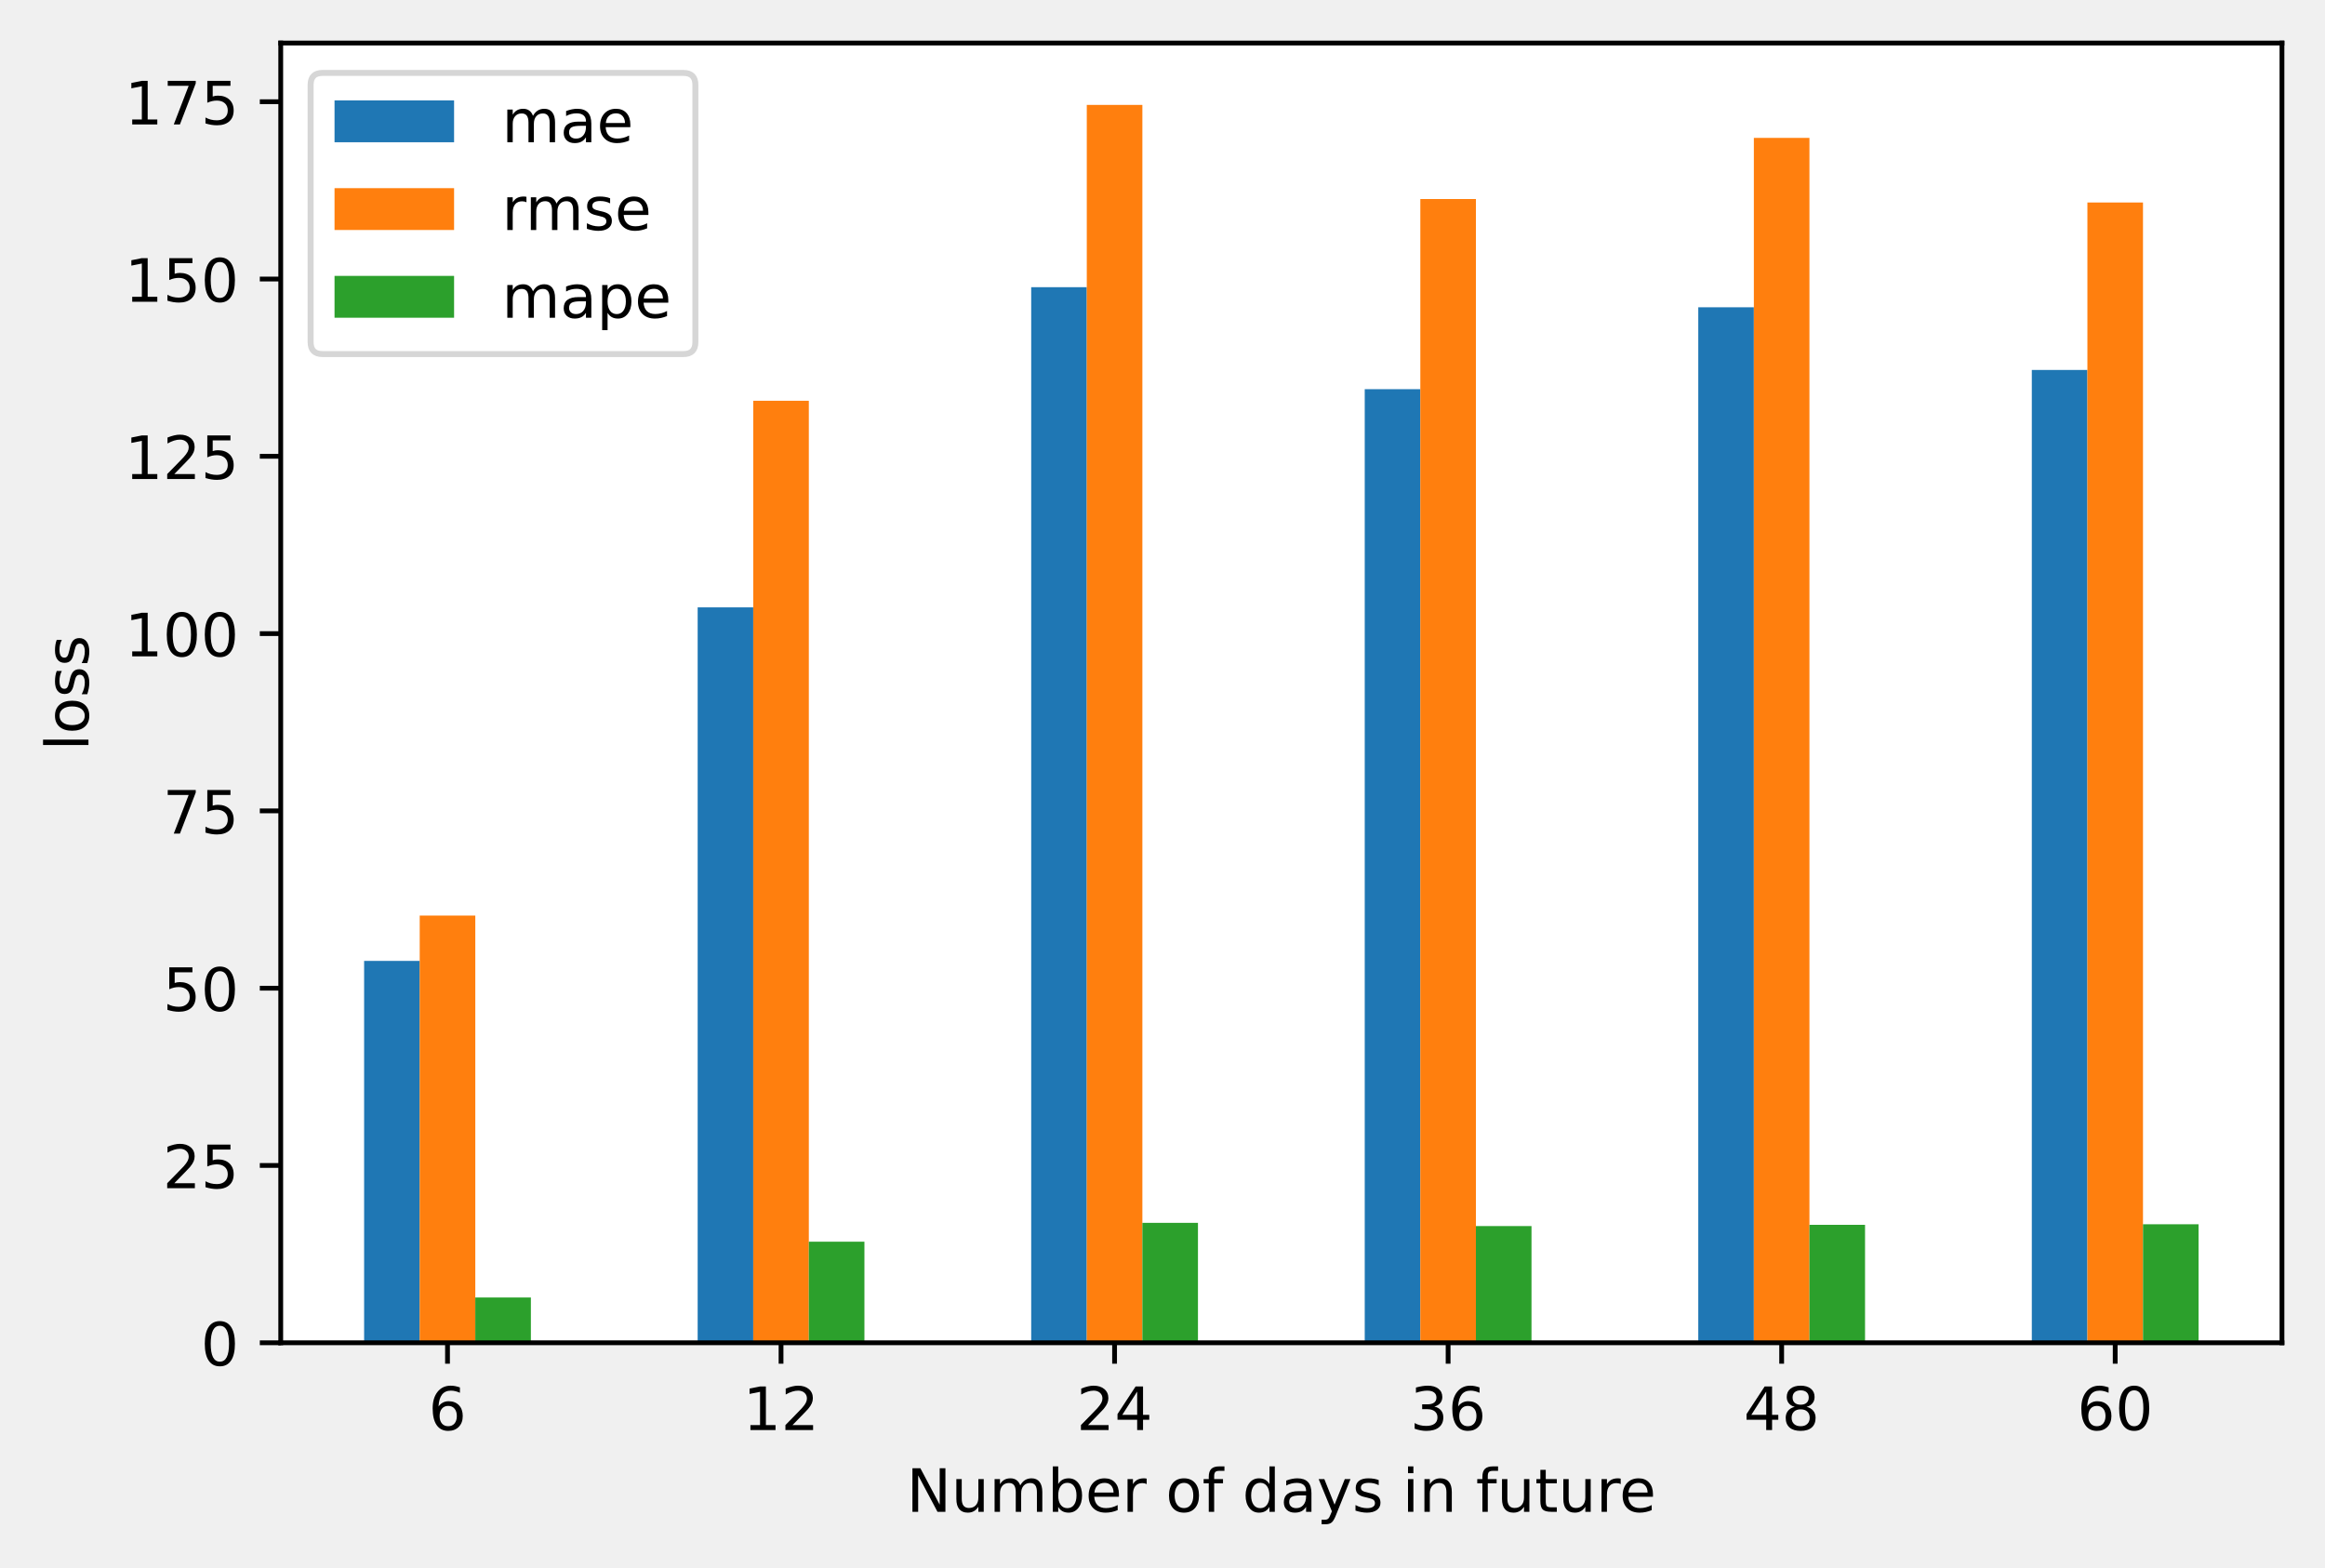
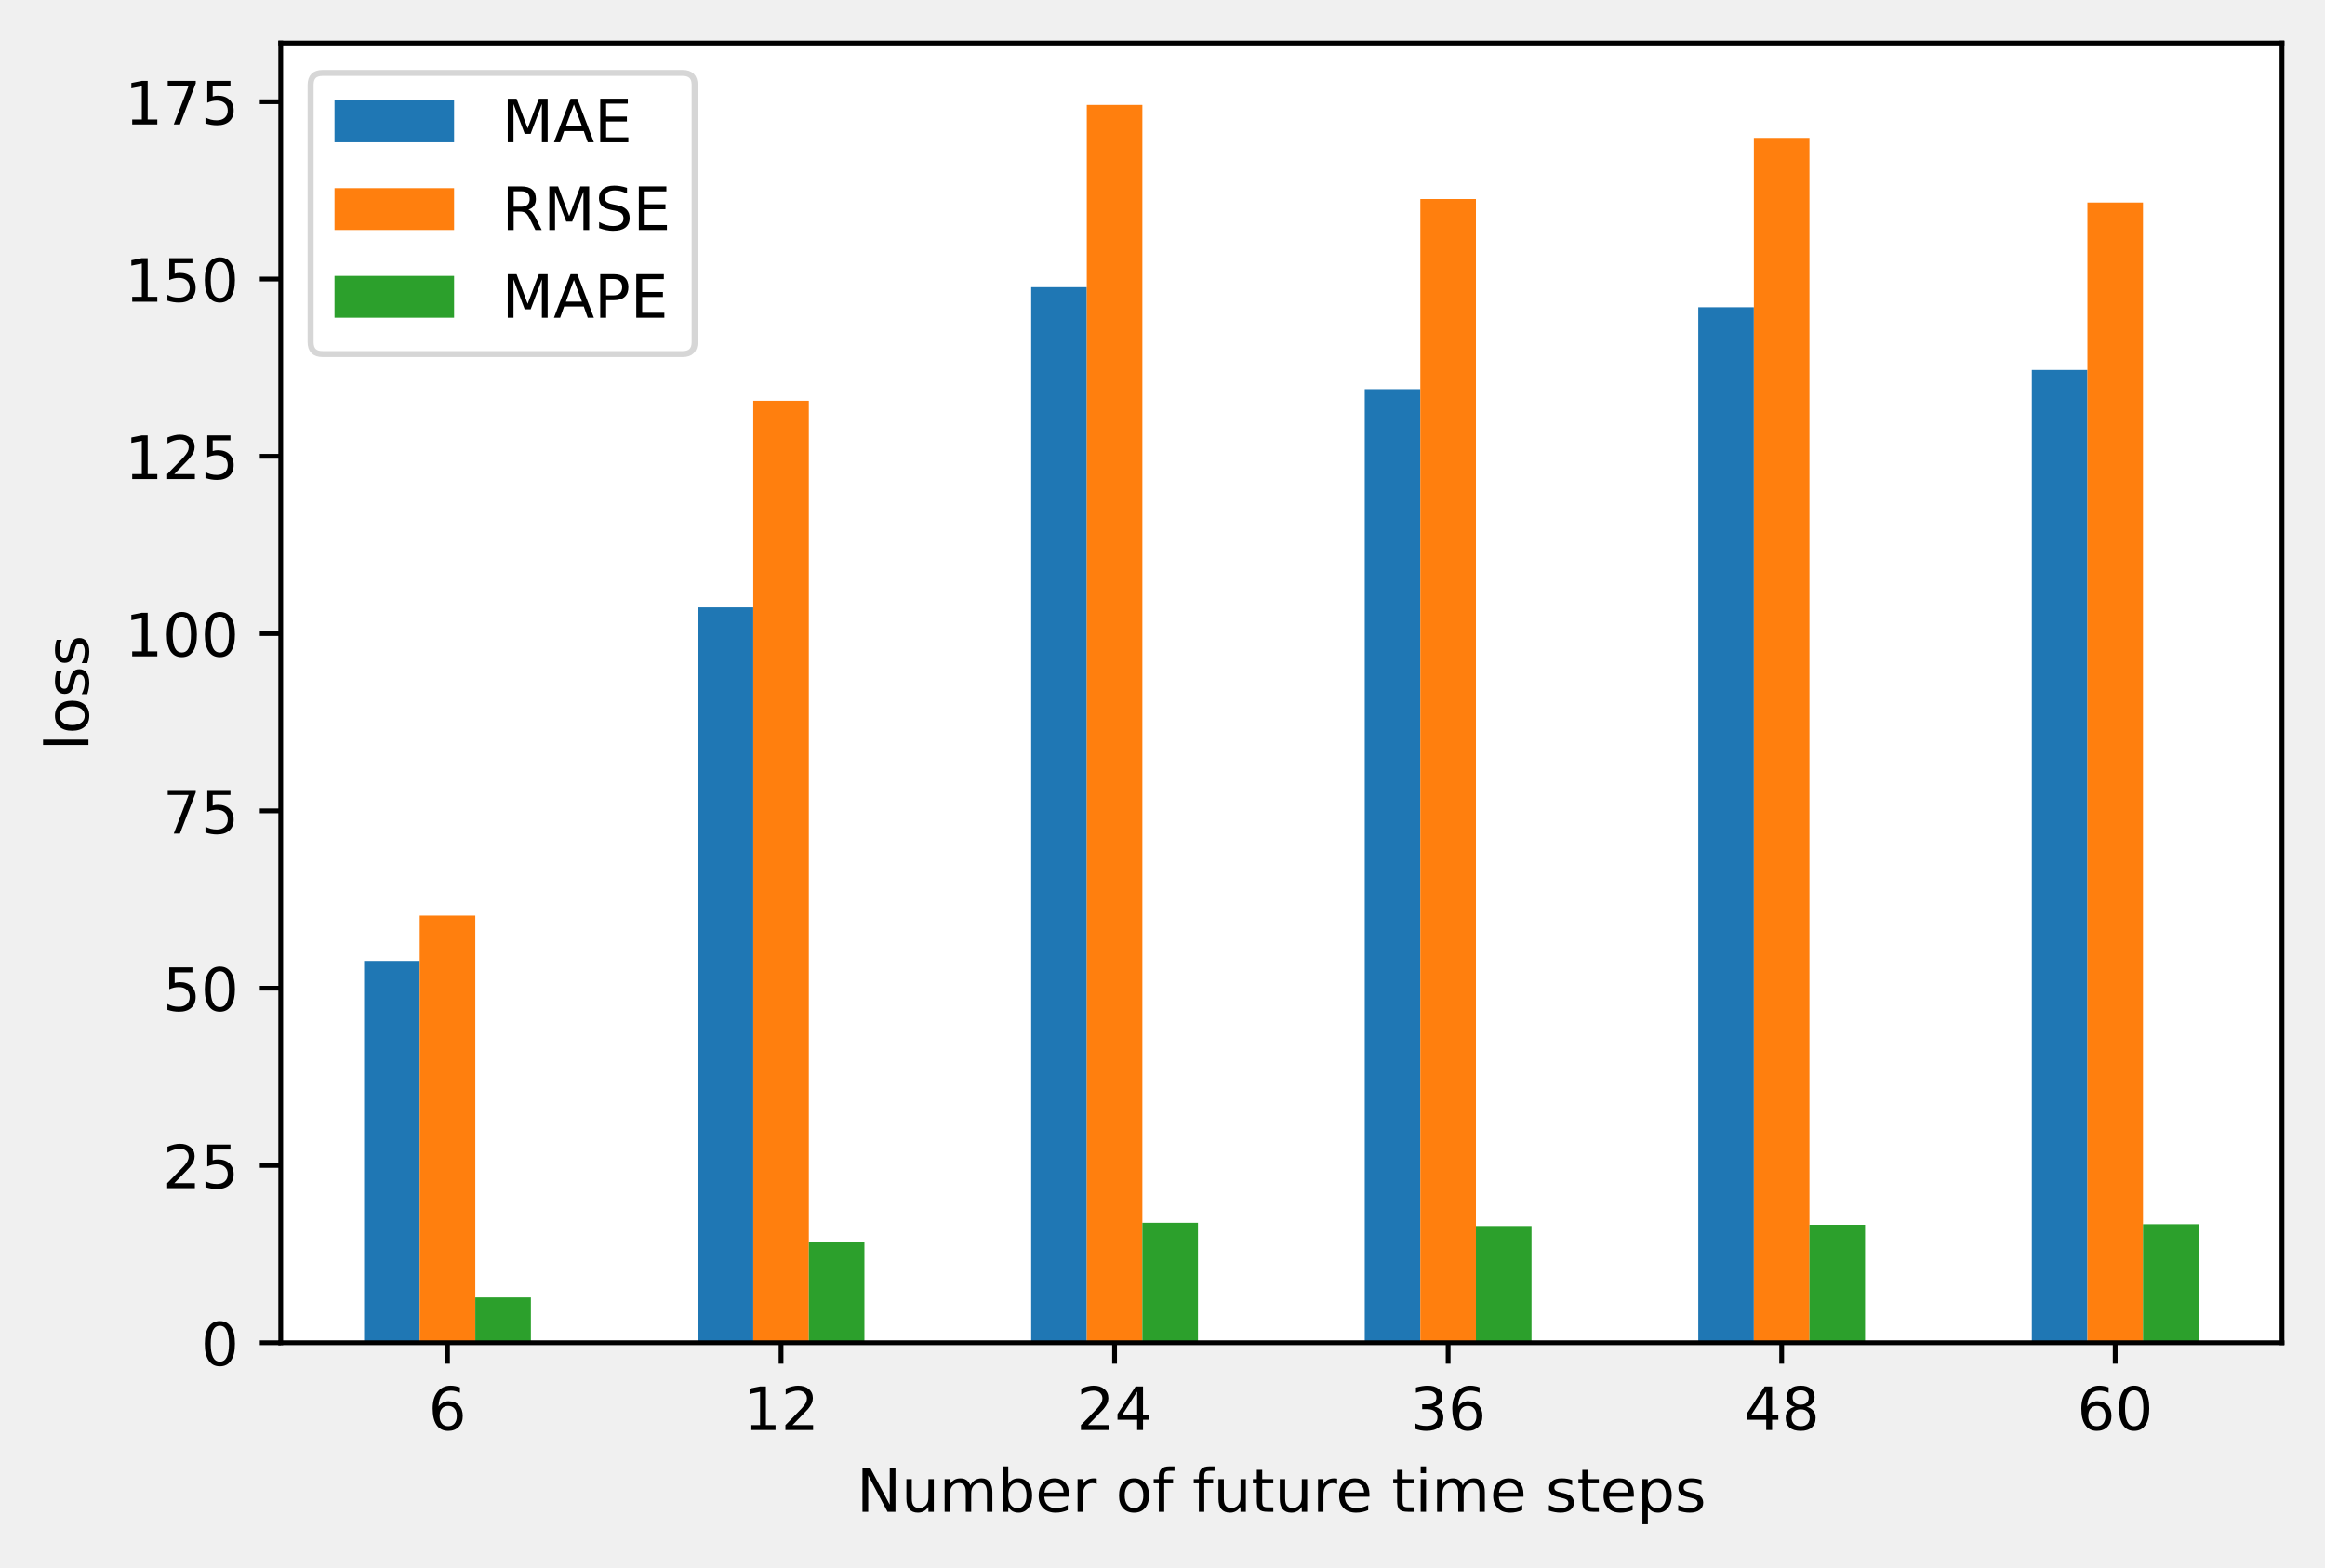
<svg xmlns="http://www.w3.org/2000/svg" xmlns:xlink="http://www.w3.org/1999/xlink" width="388.966pt" height="262.196pt" viewBox="0 0 388.966 262.196" version="1.1">
  <defs>
    <style type="text/css">*{stroke-linejoin: round; stroke-linecap: butt}</style>
  </defs>
  <g id="figure_1">
    <g id="patch_1">
      <path d="M -0 262.196  L 388.966 262.196  L 388.966 0  L -0 0  L -0 262.196  z " style="fill: none" />
    </g>
    <g id="axes_1">
      <g id="patch_2">
        <path d="M 46.966 224.64  L 381.766 224.64  L 381.766 7.2  L 46.966 7.2  z " style="fill: #ffffff" />
      </g>
      <g id="patch_3">
-         <path d="M 60.916 224.64  L 70.216 224.64  L 70.216 160.756  L 60.916 160.756  z " clip-path="url(#p98e20ea5db)" style="fill: #1f77b4" />
+         <path d="M 60.916 224.64  L 70.216 224.64  L 70.216 160.756  L 60.916 160.756  z " clip-path="url(#p33b979e347)" style="fill: #1f77b4" />
      </g>
      <g id="patch_4">
-         <path d="M 116.716 224.64  L 126.016 224.64  L 126.016 101.613  L 116.716 101.613  z " clip-path="url(#p98e20ea5db)" style="fill: #1f77b4" />
+         <path d="M 116.716 224.64  L 126.016 224.64  L 126.016 101.613  L 116.716 101.613  z " clip-path="url(#p33b979e347)" style="fill: #1f77b4" />
      </g>
      <g id="patch_5">
-         <path d="M 172.516 224.64  L 181.816 224.64  L 181.816 48.048  L 172.516 48.048  z " clip-path="url(#p98e20ea5db)" style="fill: #1f77b4" />
+         <path d="M 172.516 224.64  L 181.816 224.64  L 181.816 48.048  L 172.516 48.048  z " clip-path="url(#p33b979e347)" style="fill: #1f77b4" />
      </g>
      <g id="patch_6">
-         <path d="M 228.316 224.64  L 237.616 224.64  L 237.616 65.111  L 228.316 65.111  z " clip-path="url(#p98e20ea5db)" style="fill: #1f77b4" />
+         <path d="M 228.316 224.64  L 237.616 224.64  L 237.616 65.111  L 228.316 65.111  z " clip-path="url(#p33b979e347)" style="fill: #1f77b4" />
      </g>
      <g id="patch_7">
-         <path d="M 284.116 224.64  L 293.416 224.64  L 293.416 51.405  L 284.116 51.405  z " clip-path="url(#p98e20ea5db)" style="fill: #1f77b4" />
+         <path d="M 284.116 224.64  L 293.416 224.64  L 293.416 51.405  L 284.116 51.405  z " clip-path="url(#p33b979e347)" style="fill: #1f77b4" />
      </g>
      <g id="patch_8">
-         <path d="M 339.916 224.64  L 349.216 224.64  L 349.216 61.892  L 339.916 61.892  z " clip-path="url(#p98e20ea5db)" style="fill: #1f77b4" />
+         <path d="M 339.916 224.64  L 349.216 224.64  L 349.216 61.892  L 339.916 61.892  z " clip-path="url(#p33b979e347)" style="fill: #1f77b4" />
      </g>
      <g id="patch_9">
-         <path d="M 70.216 224.64  L 79.516 224.64  L 79.516 153.168  L 70.216 153.168  z " clip-path="url(#p98e20ea5db)" style="fill: #ff7f0e" />
+         <path d="M 70.216 224.64  L 79.516 224.64  L 79.516 153.168  L 70.216 153.168  z " clip-path="url(#p33b979e347)" style="fill: #ff7f0e" />
      </g>
      <g id="patch_10">
-         <path d="M 126.016 224.64  L 135.316 224.64  L 135.316 67.051  L 126.016 67.051  z " clip-path="url(#p98e20ea5db)" style="fill: #ff7f0e" />
+         <path d="M 126.016 224.64  L 135.316 224.64  L 135.316 67.051  L 126.016 67.051  z " clip-path="url(#p33b979e347)" style="fill: #ff7f0e" />
      </g>
      <g id="patch_11">
-         <path d="M 181.816 224.64  L 191.116 224.64  L 191.116 17.554  L 181.816 17.554  z " clip-path="url(#p98e20ea5db)" style="fill: #ff7f0e" />
+         <path d="M 181.816 224.64  L 191.116 224.64  L 191.116 17.554  L 181.816 17.554  z " clip-path="url(#p33b979e347)" style="fill: #ff7f0e" />
      </g>
      <g id="patch_12">
-         <path d="M 237.616 224.64  L 246.916 224.64  L 246.916 33.294  L 237.616 33.294  z " clip-path="url(#p98e20ea5db)" style="fill: #ff7f0e" />
+         <path d="M 237.616 224.64  L 246.916 224.64  L 246.916 33.294  L 237.616 33.294  z " clip-path="url(#p33b979e347)" style="fill: #ff7f0e" />
      </g>
      <g id="patch_13">
-         <path d="M 293.416 224.64  L 302.716 224.64  L 302.716 23.07  L 293.416 23.07  z " clip-path="url(#p98e20ea5db)" style="fill: #ff7f0e" />
+         <path d="M 293.416 224.64  L 302.716 224.64  L 302.716 23.07  L 293.416 23.07  z " clip-path="url(#p33b979e347)" style="fill: #ff7f0e" />
      </g>
      <g id="patch_14">
-         <path d="M 349.216 224.64  L 358.516 224.64  L 358.516 33.873  L 349.216 33.873  z " clip-path="url(#p98e20ea5db)" style="fill: #ff7f0e" />
+         <path d="M 349.216 224.64  L 358.516 224.64  L 358.516 33.873  L 349.216 33.873  z " clip-path="url(#p33b979e347)" style="fill: #ff7f0e" />
      </g>
      <g id="patch_15">
-         <path d="M 79.516 224.64  L 88.816 224.64  L 88.816 217.062  L 79.516 217.062  z " clip-path="url(#p98e20ea5db)" style="fill: #2ca02c" />
+         <path d="M 79.516 224.64  L 88.816 224.64  L 88.816 217.062  L 79.516 217.062  z " clip-path="url(#p33b979e347)" style="fill: #2ca02c" />
      </g>
      <g id="patch_16">
-         <path d="M 135.316 224.64  L 144.616 224.64  L 144.616 207.73  L 135.316 207.73  z " clip-path="url(#p98e20ea5db)" style="fill: #2ca02c" />
+         <path d="M 135.316 224.64  L 144.616 224.64  L 144.616 207.73  L 135.316 207.73  z " clip-path="url(#p33b979e347)" style="fill: #2ca02c" />
      </g>
      <g id="patch_17">
-         <path d="M 191.116 224.64  L 200.416 224.64  L 200.416 204.579  L 191.116 204.579  z " clip-path="url(#p98e20ea5db)" style="fill: #2ca02c" />
+         <path d="M 191.116 224.64  L 200.416 224.64  L 200.416 204.579  L 191.116 204.579  z " clip-path="url(#p33b979e347)" style="fill: #2ca02c" />
      </g>
      <g id="patch_18">
-         <path d="M 246.916 224.64  L 256.216 224.64  L 256.216 205.118  L 246.916 205.118  z " clip-path="url(#p98e20ea5db)" style="fill: #2ca02c" />
+         <path d="M 246.916 224.64  L 256.216 224.64  L 256.216 205.118  L 246.916 205.118  z " clip-path="url(#p33b979e347)" style="fill: #2ca02c" />
      </g>
      <g id="patch_19">
-         <path d="M 302.716 224.64  L 312.016 224.64  L 312.016 204.909  L 302.716 204.909  z " clip-path="url(#p98e20ea5db)" style="fill: #2ca02c" />
+         <path d="M 302.716 224.64  L 312.016 224.64  L 312.016 204.909  L 302.716 204.909  z " clip-path="url(#p33b979e347)" style="fill: #2ca02c" />
      </g>
      <g id="patch_20">
-         <path d="M 358.516 224.64  L 367.816 224.64  L 367.816 204.816  L 358.516 204.816  z " clip-path="url(#p98e20ea5db)" style="fill: #2ca02c" />
+         <path d="M 358.516 224.64  L 367.816 224.64  L 367.816 204.816  L 358.516 204.816  z " clip-path="url(#p33b979e347)" style="fill: #2ca02c" />
      </g>
      <g id="matplotlib.axis_1">
        <g id="xtick_1">
          <g id="line2d_1">
            <defs>
-               <path id="mfbc44f92df" d="M 0 0  L 0 3.5  " style="stroke: #000000; stroke-width: 0.8" />
-             </defs>
-             <g>
-               <use xlink:href="#mfbc44f92df" x="74.866" y="224.64" style="stroke: #000000; stroke-width: 0.8" />
+               <path id="m12dba1c2d3" d="M 0 0  L 0 3.5  " style="stroke: #000000; stroke-width: 0.8" />
+             </defs>
+             <g>
+               <use xlink:href="#m12dba1c2d3" x="74.866" y="224.64" style="stroke: #000000; stroke-width: 0.8" />
            </g>
          </g>
          <g id="text_1">
            <g transform="translate(71.68438 239.2384) scale(0.1 -0.1)">
              <defs>
                <path id="DejaVuSans-36" d="M 2113 2584  Q 1688 2584 1439 2293  Q 1191 2003 1191 1497  Q 1191 994 1439 701  Q 1688 409 2113 409  Q 2538 409 2786 701  Q 3034 994 3034 1497  Q 3034 2003 2786 2293  Q 2538 2584 2113 2584  z M 3366 4563  L 3366 3988  Q 3128 4100 2886 4159  Q 2644 4219 2406 4219  Q 1781 4219 1451 3797  Q 1122 3375 1075 2522  Q 1259 2794 1537 2939  Q 1816 3084 2150 3084  Q 2853 3084 3261 2657  Q 3669 2231 3669 1497  Q 3669 778 3244 343  Q 2819 -91 2113 -91  Q 1303 -91 875 529  Q 447 1150 447 2328  Q 447 3434 972 4092  Q 1497 4750 2381 4750  Q 2619 4750 2861 4703  Q 3103 4656 3366 4563  z " transform="scale(0.015625)" />
              </defs>
              <use xlink:href="#DejaVuSans-36" />
            </g>
          </g>
        </g>
        <g id="xtick_2">
          <g id="line2d_2">
            <g>
-               <use xlink:href="#mfbc44f92df" x="130.666" y="224.64" style="stroke: #000000; stroke-width: 0.8" />
+               <use xlink:href="#m12dba1c2d3" x="130.666" y="224.64" style="stroke: #000000; stroke-width: 0.8" />
            </g>
          </g>
          <g id="text_2">
            <g transform="translate(124.3031 239.2384) scale(0.1 -0.1)">
              <defs>
                <path id="DejaVuSans-31" d="M 794 531  L 1825 531  L 1825 4091  L 703 3866  L 703 4441  L 1819 4666  L 2450 4666  L 2450 531  L 3481 531  L 3481 0  L 794 0  L 794 531  z " transform="scale(0.015625)" />
                <path id="DejaVuSans-32" d="M 1228 531  L 3431 531  L 3431 0  L 469 0  L 469 531  Q 828 903 1448 1529  Q 2069 2156 2228 2338  Q 2531 2678 2651 2914  Q 2772 3150 2772 3378  Q 2772 3750 2511 3984  Q 2250 4219 1831 4219  Q 1534 4219 1204 4116  Q 875 4013 500 3803  L 500 4441  Q 881 4594 1212 4672  Q 1544 4750 1819 4750  Q 2544 4750 2975 4387  Q 3406 4025 3406 3419  Q 3406 3131 3298 2873  Q 3191 2616 2906 2266  Q 2828 2175 2409 1742  Q 1991 1309 1228 531  z " transform="scale(0.015625)" />
              </defs>
              <use xlink:href="#DejaVuSans-31" />
              <use xlink:href="#DejaVuSans-32" x="63.623" />
            </g>
          </g>
        </g>
        <g id="xtick_3">
          <g id="line2d_3">
            <g>
-               <use xlink:href="#mfbc44f92df" x="186.466" y="224.64" style="stroke: #000000; stroke-width: 0.8" />
+               <use xlink:href="#m12dba1c2d3" x="186.466" y="224.64" style="stroke: #000000; stroke-width: 0.8" />
            </g>
          </g>
          <g id="text_3">
            <g transform="translate(180.1031 239.2384) scale(0.1 -0.1)">
              <defs>
                <path id="DejaVuSans-34" d="M 2419 4116  L 825 1625  L 2419 1625  L 2419 4116  z M 2253 4666  L 3047 4666  L 3047 1625  L 3713 1625  L 3713 1100  L 3047 1100  L 3047 0  L 2419 0  L 2419 1100  L 313 1100  L 313 1709  L 2253 4666  z " transform="scale(0.015625)" />
              </defs>
              <use xlink:href="#DejaVuSans-32" />
              <use xlink:href="#DejaVuSans-34" x="63.623" />
            </g>
          </g>
        </g>
        <g id="xtick_4">
          <g id="line2d_4">
            <g>
-               <use xlink:href="#mfbc44f92df" x="242.266" y="224.64" style="stroke: #000000; stroke-width: 0.8" />
+               <use xlink:href="#m12dba1c2d3" x="242.266" y="224.64" style="stroke: #000000; stroke-width: 0.8" />
            </g>
          </g>
          <g id="text_4">
            <g transform="translate(235.9031 239.2384) scale(0.1 -0.1)">
              <defs>
                <path id="DejaVuSans-33" d="M 2597 2516  Q 3050 2419 3304 2112  Q 3559 1806 3559 1356  Q 3559 666 3084 287  Q 2609 -91 1734 -91  Q 1441 -91 1130 -33  Q 819 25 488 141  L 488 750  Q 750 597 1062 519  Q 1375 441 1716 441  Q 2309 441 2620 675  Q 2931 909 2931 1356  Q 2931 1769 2642 2001  Q 2353 2234 1838 2234  L 1294 2234  L 1294 2753  L 1863 2753  Q 2328 2753 2575 2939  Q 2822 3125 2822 3475  Q 2822 3834 2567 4026  Q 2313 4219 1838 4219  Q 1578 4219 1281 4162  Q 984 4106 628 3988  L 628 4550  Q 988 4650 1302 4700  Q 1616 4750 1894 4750  Q 2613 4750 3031 4423  Q 3450 4097 3450 3541  Q 3450 3153 3228 2886  Q 3006 2619 2597 2516  z " transform="scale(0.015625)" />
              </defs>
              <use xlink:href="#DejaVuSans-33" />
              <use xlink:href="#DejaVuSans-36" x="63.623" />
            </g>
          </g>
        </g>
        <g id="xtick_5">
          <g id="line2d_5">
            <g>
-               <use xlink:href="#mfbc44f92df" x="298.066" y="224.64" style="stroke: #000000; stroke-width: 0.8" />
+               <use xlink:href="#m12dba1c2d3" x="298.066" y="224.64" style="stroke: #000000; stroke-width: 0.8" />
            </g>
          </g>
          <g id="text_5">
            <g transform="translate(291.7031 239.2384) scale(0.1 -0.1)">
              <defs>
                <path id="DejaVuSans-38" d="M 2034 2216  Q 1584 2216 1326 1975  Q 1069 1734 1069 1313  Q 1069 891 1326 650  Q 1584 409 2034 409  Q 2484 409 2743 651  Q 3003 894 3003 1313  Q 3003 1734 2745 1975  Q 2488 2216 2034 2216  z M 1403 2484  Q 997 2584 770 2862  Q 544 3141 544 3541  Q 544 4100 942 4425  Q 1341 4750 2034 4750  Q 2731 4750 3128 4425  Q 3525 4100 3525 3541  Q 3525 3141 3298 2862  Q 3072 2584 2669 2484  Q 3125 2378 3379 2068  Q 3634 1759 3634 1313  Q 3634 634 3220 271  Q 2806 -91 2034 -91  Q 1263 -91 848 271  Q 434 634 434 1313  Q 434 1759 690 2068  Q 947 2378 1403 2484  z M 1172 3481  Q 1172 3119 1398 2916  Q 1625 2713 2034 2713  Q 2441 2713 2670 2916  Q 2900 3119 2900 3481  Q 2900 3844 2670 4047  Q 2441 4250 2034 4250  Q 1625 4250 1398 4047  Q 1172 3844 1172 3481  z " transform="scale(0.015625)" />
              </defs>
              <use xlink:href="#DejaVuSans-34" />
              <use xlink:href="#DejaVuSans-38" x="63.623" />
            </g>
          </g>
        </g>
        <g id="xtick_6">
          <g id="line2d_6">
            <g>
-               <use xlink:href="#mfbc44f92df" x="353.866" y="224.64" style="stroke: #000000; stroke-width: 0.8" />
+               <use xlink:href="#m12dba1c2d3" x="353.866" y="224.64" style="stroke: #000000; stroke-width: 0.8" />
            </g>
          </g>
          <g id="text_6">
            <g transform="translate(347.5031 239.2384) scale(0.1 -0.1)">
              <defs>
                <path id="DejaVuSans-30" d="M 2034 4250  Q 1547 4250 1301 3770  Q 1056 3291 1056 2328  Q 1056 1369 1301 889  Q 1547 409 2034 409  Q 2525 409 2770 889  Q 3016 1369 3016 2328  Q 3016 3291 2770 3770  Q 2525 4250 2034 4250  z M 2034 4750  Q 2819 4750 3233 4129  Q 3647 3509 3647 2328  Q 3647 1150 3233 529  Q 2819 -91 2034 -91  Q 1250 -91 836 529  Q 422 1150 422 2328  Q 422 3509 836 4129  Q 1250 4750 2034 4750  z " transform="scale(0.015625)" />
              </defs>
              <use xlink:href="#DejaVuSans-36" />
              <use xlink:href="#DejaVuSans-30" x="63.623" />
            </g>
          </g>
        </g>
        <g id="text_7">
-           <g transform="translate(151.6664 252.9166) scale(0.1 -0.1)">
+           <g transform="translate(143.3102 252.9166) scale(0.1 -0.1)">
            <defs>
              <path id="DejaVuSans-4e" d="M 628 4666  L 1478 4666  L 3547 763  L 3547 4666  L 4159 4666  L 4159 0  L 3309 0  L 1241 3903  L 1241 0  L 628 0  L 628 4666  z " transform="scale(0.015625)" />
              <path id="DejaVuSans-75" d="M 544 1381  L 544 3500  L 1119 3500  L 1119 1403  Q 1119 906 1312 657  Q 1506 409 1894 409  Q 2359 409 2629 706  Q 2900 1003 2900 1516  L 2900 3500  L 3475 3500  L 3475 0  L 2900 0  L 2900 538  Q 2691 219 2414 64  Q 2138 -91 1772 -91  Q 1169 -91 856 284  Q 544 659 544 1381  z M 1991 3584  L 1991 3584  z " transform="scale(0.015625)" />
              <path id="DejaVuSans-6d" d="M 3328 2828  Q 3544 3216 3844 3400  Q 4144 3584 4550 3584  Q 5097 3584 5394 3201  Q 5691 2819 5691 2113  L 5691 0  L 5113 0  L 5113 2094  Q 5113 2597 4934 2840  Q 4756 3084 4391 3084  Q 3944 3084 3684 2787  Q 3425 2491 3425 1978  L 3425 0  L 2847 0  L 2847 2094  Q 2847 2600 2669 2842  Q 2491 3084 2119 3084  Q 1678 3084 1418 2786  Q 1159 2488 1159 1978  L 1159 0  L 581 0  L 581 3500  L 1159 3500  L 1159 2956  Q 1356 3278 1631 3431  Q 1906 3584 2284 3584  Q 2666 3584 2933 3390  Q 3200 3197 3328 2828  z " transform="scale(0.015625)" />
              <path id="DejaVuSans-62" d="M 3116 1747  Q 3116 2381 2855 2742  Q 2594 3103 2138 3103  Q 1681 3103 1420 2742  Q 1159 2381 1159 1747  Q 1159 1113 1420 752  Q 1681 391 2138 391  Q 2594 391 2855 752  Q 3116 1113 3116 1747  z M 1159 2969  Q 1341 3281 1617 3432  Q 1894 3584 2278 3584  Q 2916 3584 3314 3078  Q 3713 2572 3713 1747  Q 3713 922 3314 415  Q 2916 -91 2278 -91  Q 1894 -91 1617 61  Q 1341 213 1159 525  L 1159 0  L 581 0  L 581 4863  L 1159 4863  L 1159 2969  z " transform="scale(0.015625)" />
              <path id="DejaVuSans-65" d="M 3597 1894  L 3597 1613  L 953 1613  Q 991 1019 1311 708  Q 1631 397 2203 397  Q 2534 397 2845 478  Q 3156 559 3463 722  L 3463 178  Q 3153 47 2828 -22  Q 2503 -91 2169 -91  Q 1331 -91 842 396  Q 353 884 353 1716  Q 353 2575 817 3079  Q 1281 3584 2069 3584  Q 2775 3584 3186 3129  Q 3597 2675 3597 1894  z M 3022 2063  Q 3016 2534 2758 2815  Q 2500 3097 2075 3097  Q 1594 3097 1305 2825  Q 1016 2553 972 2059  L 3022 2063  z " transform="scale(0.015625)" />
              <path id="DejaVuSans-72" d="M 2631 2963  Q 2534 3019 2420 3045  Q 2306 3072 2169 3072  Q 1681 3072 1420 2755  Q 1159 2438 1159 1844  L 1159 0  L 581 0  L 581 3500  L 1159 3500  L 1159 2956  Q 1341 3275 1631 3429  Q 1922 3584 2338 3584  Q 2397 3584 2469 3576  Q 2541 3569 2628 3553  L 2631 2963  z " transform="scale(0.015625)" />
              <path id="DejaVuSans-20" transform="scale(0.015625)" />
              <path id="DejaVuSans-6f" d="M 1959 3097  Q 1497 3097 1228 2736  Q 959 2375 959 1747  Q 959 1119 1226 758  Q 1494 397 1959 397  Q 2419 397 2687 759  Q 2956 1122 2956 1747  Q 2956 2369 2687 2733  Q 2419 3097 1959 3097  z M 1959 3584  Q 2709 3584 3137 3096  Q 3566 2609 3566 1747  Q 3566 888 3137 398  Q 2709 -91 1959 -91  Q 1206 -91 779 398  Q 353 888 353 1747  Q 353 2609 779 3096  Q 1206 3584 1959 3584  z " transform="scale(0.015625)" />
              <path id="DejaVuSans-66" d="M 2375 4863  L 2375 4384  L 1825 4384  Q 1516 4384 1395 4259  Q 1275 4134 1275 3809  L 1275 3500  L 2222 3500  L 2222 3053  L 1275 3053  L 1275 0  L 697 0  L 697 3053  L 147 3053  L 147 3500  L 697 3500  L 697 3744  Q 697 4328 969 4595  Q 1241 4863 1831 4863  L 2375 4863  z " transform="scale(0.015625)" />
-               <path id="DejaVuSans-64" d="M 2906 2969  L 2906 4863  L 3481 4863  L 3481 0  L 2906 0  L 2906 525  Q 2725 213 2448 61  Q 2172 -91 1784 -91  Q 1150 -91 751 415  Q 353 922 353 1747  Q 353 2572 751 3078  Q 1150 3584 1784 3584  Q 2172 3584 2448 3432  Q 2725 3281 2906 2969  z M 947 1747  Q 947 1113 1208 752  Q 1469 391 1925 391  Q 2381 391 2643 752  Q 2906 1113 2906 1747  Q 2906 2381 2643 2742  Q 2381 3103 1925 3103  Q 1469 3103 1208 2742  Q 947 2381 947 1747  z " transform="scale(0.015625)" />
-               <path id="DejaVuSans-61" d="M 2194 1759  Q 1497 1759 1228 1600  Q 959 1441 959 1056  Q 959 750 1161 570  Q 1363 391 1709 391  Q 2188 391 2477 730  Q 2766 1069 2766 1631  L 2766 1759  L 2194 1759  z M 3341 1997  L 3341 0  L 2766 0  L 2766 531  Q 2569 213 2275 61  Q 1981 -91 1556 -91  Q 1019 -91 701 211  Q 384 513 384 1019  Q 384 1609 779 1909  Q 1175 2209 1959 2209  L 2766 2209  L 2766 2266  Q 2766 2663 2505 2880  Q 2244 3097 1772 3097  Q 1472 3097 1187 3025  Q 903 2953 641 2809  L 641 3341  Q 956 3463 1253 3523  Q 1550 3584 1831 3584  Q 2591 3584 2966 3190  Q 3341 2797 3341 1997  z " transform="scale(0.015625)" />
-               <path id="DejaVuSans-79" d="M 2059 -325  Q 1816 -950 1584 -1140  Q 1353 -1331 966 -1331  L 506 -1331  L 506 -850  L 844 -850  Q 1081 -850 1212 -737  Q 1344 -625 1503 -206  L 1606 56  L 191 3500  L 800 3500  L 1894 763  L 2988 3500  L 3597 3500  L 2059 -325  z " transform="scale(0.015625)" />
+               <path id="DejaVuSans-74" d="M 1172 4494  L 1172 3500  L 2356 3500  L 2356 3053  L 1172 3053  L 1172 1153  Q 1172 725 1289 603  Q 1406 481 1766 481  L 2356 481  L 2356 0  L 1766 0  Q 1100 0 847 248  Q 594 497 594 1153  L 594 3053  L 172 3053  L 172 3500  L 594 3500  L 594 4494  L 1172 4494  z " transform="scale(0.015625)" />
+               <path id="DejaVuSans-69" d="M 603 3500  L 1178 3500  L 1178 0  L 603 0  L 603 3500  z M 603 4863  L 1178 4863  L 1178 4134  L 603 4134  L 603 4863  z " transform="scale(0.015625)" />
              <path id="DejaVuSans-73" d="M 2834 3397  L 2834 2853  Q 2591 2978 2328 3040  Q 2066 3103 1784 3103  Q 1356 3103 1142 2972  Q 928 2841 928 2578  Q 928 2378 1081 2264  Q 1234 2150 1697 2047  L 1894 2003  Q 2506 1872 2764 1633  Q 3022 1394 3022 966  Q 3022 478 2636 193  Q 2250 -91 1575 -91  Q 1294 -91 989 -36  Q 684 19 347 128  L 347 722  Q 666 556 975 473  Q 1284 391 1588 391  Q 1994 391 2212 530  Q 2431 669 2431 922  Q 2431 1156 2273 1281  Q 2116 1406 1581 1522  L 1381 1569  Q 847 1681 609 1914  Q 372 2147 372 2553  Q 372 3047 722 3315  Q 1072 3584 1716 3584  Q 2034 3584 2315 3537  Q 2597 3491 2834 3397  z " transform="scale(0.015625)" />
-               <path id="DejaVuSans-69" d="M 603 3500  L 1178 3500  L 1178 0  L 603 0  L 603 3500  z M 603 4863  L 1178 4863  L 1178 4134  L 603 4134  L 603 4863  z " transform="scale(0.015625)" />
-               <path id="DejaVuSans-6e" d="M 3513 2113  L 3513 0  L 2938 0  L 2938 2094  Q 2938 2591 2744 2837  Q 2550 3084 2163 3084  Q 1697 3084 1428 2787  Q 1159 2491 1159 1978  L 1159 0  L 581 0  L 581 3500  L 1159 3500  L 1159 2956  Q 1366 3272 1645 3428  Q 1925 3584 2291 3584  Q 2894 3584 3203 3211  Q 3513 2838 3513 2113  z " transform="scale(0.015625)" />
-               <path id="DejaVuSans-74" d="M 1172 4494  L 1172 3500  L 2356 3500  L 2356 3053  L 1172 3053  L 1172 1153  Q 1172 725 1289 603  Q 1406 481 1766 481  L 2356 481  L 2356 0  L 1766 0  Q 1100 0 847 248  Q 594 497 594 1153  L 594 3053  L 172 3053  L 172 3500  L 594 3500  L 594 4494  L 1172 4494  z " transform="scale(0.015625)" />
+               <path id="DejaVuSans-70" d="M 1159 525  L 1159 -1331  L 581 -1331  L 581 3500  L 1159 3500  L 1159 2969  Q 1341 3281 1617 3432  Q 1894 3584 2278 3584  Q 2916 3584 3314 3078  Q 3713 2572 3713 1747  Q 3713 922 3314 415  Q 2916 -91 2278 -91  Q 1894 -91 1617 61  Q 1341 213 1159 525  z M 3116 1747  Q 3116 2381 2855 2742  Q 2594 3103 2138 3103  Q 1681 3103 1420 2742  Q 1159 2381 1159 1747  Q 1159 1113 1420 752  Q 1681 391 2138 391  Q 2594 391 2855 752  Q 3116 1113 3116 1747  z " transform="scale(0.015625)" />
            </defs>
            <use xlink:href="#DejaVuSans-4e" />
            <use xlink:href="#DejaVuSans-75" x="74.805" />
            <use xlink:href="#DejaVuSans-6d" x="138.184" />
            <use xlink:href="#DejaVuSans-62" x="235.596" />
            <use xlink:href="#DejaVuSans-65" x="299.072" />
            <use xlink:href="#DejaVuSans-72" x="360.596" />
            <use xlink:href="#DejaVuSans-20" x="401.709" />
            <use xlink:href="#DejaVuSans-6f" x="433.496" />
            <use xlink:href="#DejaVuSans-66" x="494.678" />
            <use xlink:href="#DejaVuSans-20" x="529.883" />
-             <use xlink:href="#DejaVuSans-64" x="561.67" />
-             <use xlink:href="#DejaVuSans-61" x="625.146" />
-             <use xlink:href="#DejaVuSans-79" x="686.426" />
-             <use xlink:href="#DejaVuSans-73" x="745.605" />
-             <use xlink:href="#DejaVuSans-20" x="797.705" />
-             <use xlink:href="#DejaVuSans-69" x="829.492" />
-             <use xlink:href="#DejaVuSans-6e" x="857.275" />
-             <use xlink:href="#DejaVuSans-20" x="920.654" />
-             <use xlink:href="#DejaVuSans-66" x="952.441" />
-             <use xlink:href="#DejaVuSans-75" x="987.646" />
-             <use xlink:href="#DejaVuSans-74" x="1051.025" />
-             <use xlink:href="#DejaVuSans-75" x="1090.234" />
-             <use xlink:href="#DejaVuSans-72" x="1153.613" />
-             <use xlink:href="#DejaVuSans-65" x="1192.477" />
+             <use xlink:href="#DejaVuSans-66" x="561.67" />
+             <use xlink:href="#DejaVuSans-75" x="596.875" />
+             <use xlink:href="#DejaVuSans-74" x="660.254" />
+             <use xlink:href="#DejaVuSans-75" x="699.463" />
+             <use xlink:href="#DejaVuSans-72" x="762.842" />
+             <use xlink:href="#DejaVuSans-65" x="801.705" />
+             <use xlink:href="#DejaVuSans-20" x="863.229" />
+             <use xlink:href="#DejaVuSans-74" x="895.016" />
+             <use xlink:href="#DejaVuSans-69" x="934.225" />
+             <use xlink:href="#DejaVuSans-6d" x="962.008" />
+             <use xlink:href="#DejaVuSans-65" x="1059.42" />
+             <use xlink:href="#DejaVuSans-20" x="1120.943" />
+             <use xlink:href="#DejaVuSans-73" x="1152.73" />
+             <use xlink:href="#DejaVuSans-74" x="1204.83" />
+             <use xlink:href="#DejaVuSans-65" x="1244.039" />
+             <use xlink:href="#DejaVuSans-70" x="1305.562" />
+             <use xlink:href="#DejaVuSans-73" x="1369.039" />
          </g>
        </g>
      </g>
      <g id="matplotlib.axis_2">
        <g id="ytick_1">
          <g id="line2d_7">
            <defs>
-               <path id="m2cdfd43dbd" d="M 0 0  L -3.5 0  " style="stroke: #000000; stroke-width: 0.8" />
-             </defs>
-             <g>
-               <use xlink:href="#m2cdfd43dbd" x="46.966" y="224.64" style="stroke: #000000; stroke-width: 0.8" />
+               <path id="m75e28d930c" d="M 0 0  L -3.5 0  " style="stroke: #000000; stroke-width: 0.8" />
+             </defs>
+             <g>
+               <use xlink:href="#m75e28d930c" x="46.966" y="224.64" style="stroke: #000000; stroke-width: 0.8" />
            </g>
          </g>
          <g id="text_8">
            <g transform="translate(33.60312 228.4392) scale(0.1 -0.1)">
              <use xlink:href="#DejaVuSans-30" />
            </g>
          </g>
        </g>
        <g id="ytick_2">
          <g id="line2d_8">
            <g>
-               <use xlink:href="#m2cdfd43dbd" x="46.966" y="194.98" style="stroke: #000000; stroke-width: 0.8" />
+               <use xlink:href="#m75e28d930c" x="46.966" y="194.98" style="stroke: #000000; stroke-width: 0.8" />
            </g>
          </g>
          <g id="text_9">
            <g transform="translate(27.24063 198.779) scale(0.1 -0.1)">
              <defs>
                <path id="DejaVuSans-35" d="M 691 4666  L 3169 4666  L 3169 4134  L 1269 4134  L 1269 2991  Q 1406 3038 1543 3061  Q 1681 3084 1819 3084  Q 2600 3084 3056 2656  Q 3513 2228 3513 1497  Q 3513 744 3044 326  Q 2575 -91 1722 -91  Q 1428 -91 1123 -41  Q 819 9 494 109  L 494 744  Q 775 591 1075 516  Q 1375 441 1709 441  Q 2250 441 2565 725  Q 2881 1009 2881 1497  Q 2881 1984 2565 2268  Q 2250 2553 1709 2553  Q 1456 2553 1204 2497  Q 953 2441 691 2322  L 691 4666  z " transform="scale(0.015625)" />
              </defs>
              <use xlink:href="#DejaVuSans-32" />
              <use xlink:href="#DejaVuSans-35" x="63.623" />
            </g>
          </g>
        </g>
        <g id="ytick_3">
          <g id="line2d_9">
            <g>
-               <use xlink:href="#m2cdfd43dbd" x="46.966" y="165.319" style="stroke: #000000; stroke-width: 0.8" />
+               <use xlink:href="#m75e28d930c" x="46.966" y="165.319" style="stroke: #000000; stroke-width: 0.8" />
            </g>
          </g>
          <g id="text_10">
            <g transform="translate(27.24063 169.1187) scale(0.1 -0.1)">
              <use xlink:href="#DejaVuSans-35" />
              <use xlink:href="#DejaVuSans-30" x="63.623" />
            </g>
          </g>
        </g>
        <g id="ytick_4">
          <g id="line2d_10">
            <g>
-               <use xlink:href="#m2cdfd43dbd" x="46.966" y="135.659" style="stroke: #000000; stroke-width: 0.8" />
+               <use xlink:href="#m75e28d930c" x="46.966" y="135.659" style="stroke: #000000; stroke-width: 0.8" />
            </g>
          </g>
          <g id="text_11">
            <g transform="translate(27.24063 139.4584) scale(0.1 -0.1)">
              <defs>
                <path id="DejaVuSans-37" d="M 525 4666  L 3525 4666  L 3525 4397  L 1831 0  L 1172 0  L 2766 4134  L 525 4134  L 525 4666  z " transform="scale(0.015625)" />
              </defs>
              <use xlink:href="#DejaVuSans-37" />
              <use xlink:href="#DejaVuSans-35" x="63.623" />
            </g>
          </g>
        </g>
        <g id="ytick_5">
          <g id="line2d_11">
            <g>
-               <use xlink:href="#m2cdfd43dbd" x="46.966" y="105.999" style="stroke: #000000; stroke-width: 0.8" />
+               <use xlink:href="#m75e28d930c" x="46.966" y="105.999" style="stroke: #000000; stroke-width: 0.8" />
            </g>
          </g>
          <g id="text_12">
            <g transform="translate(20.87813 109.7981) scale(0.1 -0.1)">
              <use xlink:href="#DejaVuSans-31" />
              <use xlink:href="#DejaVuSans-30" x="63.623" />
              <use xlink:href="#DejaVuSans-30" x="127.246" />
            </g>
          </g>
        </g>
        <g id="ytick_6">
          <g id="line2d_12">
            <g>
-               <use xlink:href="#m2cdfd43dbd" x="46.966" y="76.339" style="stroke: #000000; stroke-width: 0.8" />
+               <use xlink:href="#m75e28d930c" x="46.966" y="76.339" style="stroke: #000000; stroke-width: 0.8" />
            </g>
          </g>
          <g id="text_13">
            <g transform="translate(20.87813 80.13787) scale(0.1 -0.1)">
              <use xlink:href="#DejaVuSans-31" />
              <use xlink:href="#DejaVuSans-32" x="63.623" />
              <use xlink:href="#DejaVuSans-35" x="127.246" />
            </g>
          </g>
        </g>
        <g id="ytick_7">
          <g id="line2d_13">
            <g>
-               <use xlink:href="#m2cdfd43dbd" x="46.966" y="46.678" style="stroke: #000000; stroke-width: 0.8" />
+               <use xlink:href="#m75e28d930c" x="46.966" y="46.678" style="stroke: #000000; stroke-width: 0.8" />
            </g>
          </g>
          <g id="text_14">
            <g transform="translate(20.87813 50.47761) scale(0.1 -0.1)">
              <use xlink:href="#DejaVuSans-31" />
              <use xlink:href="#DejaVuSans-35" x="63.623" />
              <use xlink:href="#DejaVuSans-30" x="127.246" />
            </g>
          </g>
        </g>
        <g id="ytick_8">
          <g id="line2d_14">
            <g>
-               <use xlink:href="#m2cdfd43dbd" x="46.966" y="17.018" style="stroke: #000000; stroke-width: 0.8" />
+               <use xlink:href="#m75e28d930c" x="46.966" y="17.018" style="stroke: #000000; stroke-width: 0.8" />
            </g>
          </g>
          <g id="text_15">
            <g transform="translate(20.87813 20.81734) scale(0.1 -0.1)">
              <use xlink:href="#DejaVuSans-31" />
              <use xlink:href="#DejaVuSans-37" x="63.623" />
              <use xlink:href="#DejaVuSans-35" x="127.246" />
            </g>
          </g>
        </g>
        <g id="text_16">
          <g transform="translate(14.79844 125.5778) rotate(-90) scale(0.1 -0.1)">
            <defs>
              <path id="DejaVuSans-6c" d="M 603 4863  L 1178 4863  L 1178 0  L 603 0  L 603 4863  z " transform="scale(0.015625)" />
            </defs>
            <use xlink:href="#DejaVuSans-6c" />
            <use xlink:href="#DejaVuSans-6f" x="27.783" />
            <use xlink:href="#DejaVuSans-73" x="88.965" />
            <use xlink:href="#DejaVuSans-73" x="141.064" />
          </g>
        </g>
      </g>
      <g id="patch_21">
        <path d="M 46.966 224.64  L 46.966 7.2  " style="fill: none; stroke: #000000; stroke-width: 0.8; stroke-linejoin: miter; stroke-linecap: square" />
      </g>
      <g id="patch_22">
        <path d="M 381.766 224.64  L 381.766 7.2  " style="fill: none; stroke: #000000; stroke-width: 0.8; stroke-linejoin: miter; stroke-linecap: square" />
      </g>
      <g id="patch_23">
        <path d="M 46.966 224.64  L 381.766 224.64  " style="fill: none; stroke: #000000; stroke-width: 0.8; stroke-linejoin: miter; stroke-linecap: square" />
      </g>
      <g id="patch_24">
        <path d="M 46.966 7.2  L 381.766 7.2  " style="fill: none; stroke: #000000; stroke-width: 0.8; stroke-linejoin: miter; stroke-linecap: square" />
      </g>
      <g id="legend_1">
        <g id="patch_25">
-           <path d="M 53.966 59.234  L 114.336 59.234  Q 116.336 59.234 116.336 57.234  L 116.336 14.2  Q 116.336 12.2 114.336 12.2  L 53.966 12.2  Q 51.966 12.2 51.966 14.2  L 51.966 57.234  Q 51.966 59.234 53.966 59.234  z " style="fill: #ffffff; opacity: 0.8; stroke: #cccccc; stroke-linejoin: miter" />
+           <path d="M 53.966 59.234  L 114.209 59.234  Q 116.209 59.234 116.209 57.234  L 116.209 14.2  Q 116.209 12.2 114.209 12.2  L 53.966 12.2  Q 51.966 12.2 51.966 14.2  L 51.966 57.234  Q 51.966 59.234 53.966 59.234  z " style="fill: #ffffff; opacity: 0.8; stroke: #cccccc; stroke-linejoin: miter" />
        </g>
        <g id="patch_26">
          <path d="M 55.966 23.798  L 75.966 23.798  L 75.966 16.798  L 55.966 16.798  z " style="fill: #1f77b4" />
        </g>
        <g id="text_17">
          <g transform="translate(83.96563 23.79844) scale(0.1 -0.1)">
-             <use xlink:href="#DejaVuSans-6d" />
-             <use xlink:href="#DejaVuSans-61" x="97.412" />
-             <use xlink:href="#DejaVuSans-65" x="158.691" />
+             <defs>
+               <path id="DejaVuSans-4d" d="M 628 4666  L 1569 4666  L 2759 1491  L 3956 4666  L 4897 4666  L 4897 0  L 4281 0  L 4281 4097  L 3078 897  L 2444 897  L 1241 4097  L 1241 0  L 628 0  L 628 4666  z " transform="scale(0.015625)" />
+               <path id="DejaVuSans-41" d="M 2188 4044  L 1331 1722  L 3047 1722  L 2188 4044  z M 1831 4666  L 2547 4666  L 4325 0  L 3669 0  L 3244 1197  L 1141 1197  L 716 0  L 50 0  L 1831 4666  z " transform="scale(0.015625)" />
+               <path id="DejaVuSans-45" d="M 628 4666  L 3578 4666  L 3578 4134  L 1259 4134  L 1259 2753  L 3481 2753  L 3481 2222  L 1259 2222  L 1259 531  L 3634 531  L 3634 0  L 628 0  L 628 4666  z " transform="scale(0.015625)" />
+             </defs>
+             <use xlink:href="#DejaVuSans-4d" />
+             <use xlink:href="#DejaVuSans-41" x="86.279" />
+             <use xlink:href="#DejaVuSans-45" x="154.688" />
          </g>
        </g>
        <g id="patch_27">
          <path d="M 55.966 38.477  L 75.966 38.477  L 75.966 31.477  L 55.966 31.477  z " style="fill: #ff7f0e" />
        </g>
        <g id="text_18">
          <g transform="translate(83.96563 38.47656) scale(0.1 -0.1)">
-             <use xlink:href="#DejaVuSans-72" />
-             <use xlink:href="#DejaVuSans-6d" x="39.363" />
-             <use xlink:href="#DejaVuSans-73" x="136.775" />
-             <use xlink:href="#DejaVuSans-65" x="188.875" />
+             <defs>
+               <path id="DejaVuSans-52" d="M 2841 2188  Q 3044 2119 3236 1894  Q 3428 1669 3622 1275  L 4263 0  L 3584 0  L 2988 1197  Q 2756 1666 2539 1819  Q 2322 1972 1947 1972  L 1259 1972  L 1259 0  L 628 0  L 628 4666  L 2053 4666  Q 2853 4666 3247 4331  Q 3641 3997 3641 3322  Q 3641 2881 3436 2590  Q 3231 2300 2841 2188  z M 1259 4147  L 1259 2491  L 2053 2491  Q 2509 2491 2742 2702  Q 2975 2913 2975 3322  Q 2975 3731 2742 3939  Q 2509 4147 2053 4147  L 1259 4147  z " transform="scale(0.015625)" />
+               <path id="DejaVuSans-53" d="M 3425 4513  L 3425 3897  Q 3066 4069 2747 4153  Q 2428 4238 2131 4238  Q 1616 4238 1336 4038  Q 1056 3838 1056 3469  Q 1056 3159 1242 3001  Q 1428 2844 1947 2747  L 2328 2669  Q 3034 2534 3370 2195  Q 3706 1856 3706 1288  Q 3706 609 3251 259  Q 2797 -91 1919 -91  Q 1588 -91 1214 -16  Q 841 59 441 206  L 441 856  Q 825 641 1194 531  Q 1563 422 1919 422  Q 2459 422 2753 634  Q 3047 847 3047 1241  Q 3047 1584 2836 1778  Q 2625 1972 2144 2069  L 1759 2144  Q 1053 2284 737 2584  Q 422 2884 422 3419  Q 422 4038 858 4394  Q 1294 4750 2059 4750  Q 2388 4750 2728 4690  Q 3069 4631 3425 4513  z " transform="scale(0.015625)" />
+             </defs>
+             <use xlink:href="#DejaVuSans-52" />
+             <use xlink:href="#DejaVuSans-4d" x="69.482" />
+             <use xlink:href="#DejaVuSans-53" x="155.762" />
+             <use xlink:href="#DejaVuSans-45" x="219.238" />
          </g>
        </g>
        <g id="patch_28">
          <path d="M 55.966 53.155  L 75.966 53.155  L 75.966 46.155  L 55.966 46.155  z " style="fill: #2ca02c" />
        </g>
        <g id="text_19">
          <g transform="translate(83.96563 53.15469) scale(0.1 -0.1)">
            <defs>
-               <path id="DejaVuSans-70" d="M 1159 525  L 1159 -1331  L 581 -1331  L 581 3500  L 1159 3500  L 1159 2969  Q 1341 3281 1617 3432  Q 1894 3584 2278 3584  Q 2916 3584 3314 3078  Q 3713 2572 3713 1747  Q 3713 922 3314 415  Q 2916 -91 2278 -91  Q 1894 -91 1617 61  Q 1341 213 1159 525  z M 3116 1747  Q 3116 2381 2855 2742  Q 2594 3103 2138 3103  Q 1681 3103 1420 2742  Q 1159 2381 1159 1747  Q 1159 1113 1420 752  Q 1681 391 2138 391  Q 2594 391 2855 752  Q 3116 1113 3116 1747  z " transform="scale(0.015625)" />
-             </defs>
-             <use xlink:href="#DejaVuSans-6d" />
-             <use xlink:href="#DejaVuSans-61" x="97.412" />
-             <use xlink:href="#DejaVuSans-70" x="158.691" />
-             <use xlink:href="#DejaVuSans-65" x="222.168" />
+               <path id="DejaVuSans-50" d="M 1259 4147  L 1259 2394  L 2053 2394  Q 2494 2394 2734 2622  Q 2975 2850 2975 3272  Q 2975 3691 2734 3919  Q 2494 4147 2053 4147  L 1259 4147  z M 628 4666  L 2053 4666  Q 2838 4666 3239 4311  Q 3641 3956 3641 3272  Q 3641 2581 3239 2228  Q 2838 1875 2053 1875  L 1259 1875  L 1259 0  L 628 0  L 628 4666  z " transform="scale(0.015625)" />
+             </defs>
+             <use xlink:href="#DejaVuSans-4d" />
+             <use xlink:href="#DejaVuSans-41" x="86.279" />
+             <use xlink:href="#DejaVuSans-50" x="154.688" />
+             <use xlink:href="#DejaVuSans-45" x="214.99" />
          </g>
        </g>
      </g>
    </g>
  </g>
  <defs>
-     <clipPath id="p98e20ea5db">
+     <clipPath id="p33b979e347">
      <rect x="46.966" y="7.2" width="334.8" height="217.44" />
    </clipPath>
  </defs>
</svg>
